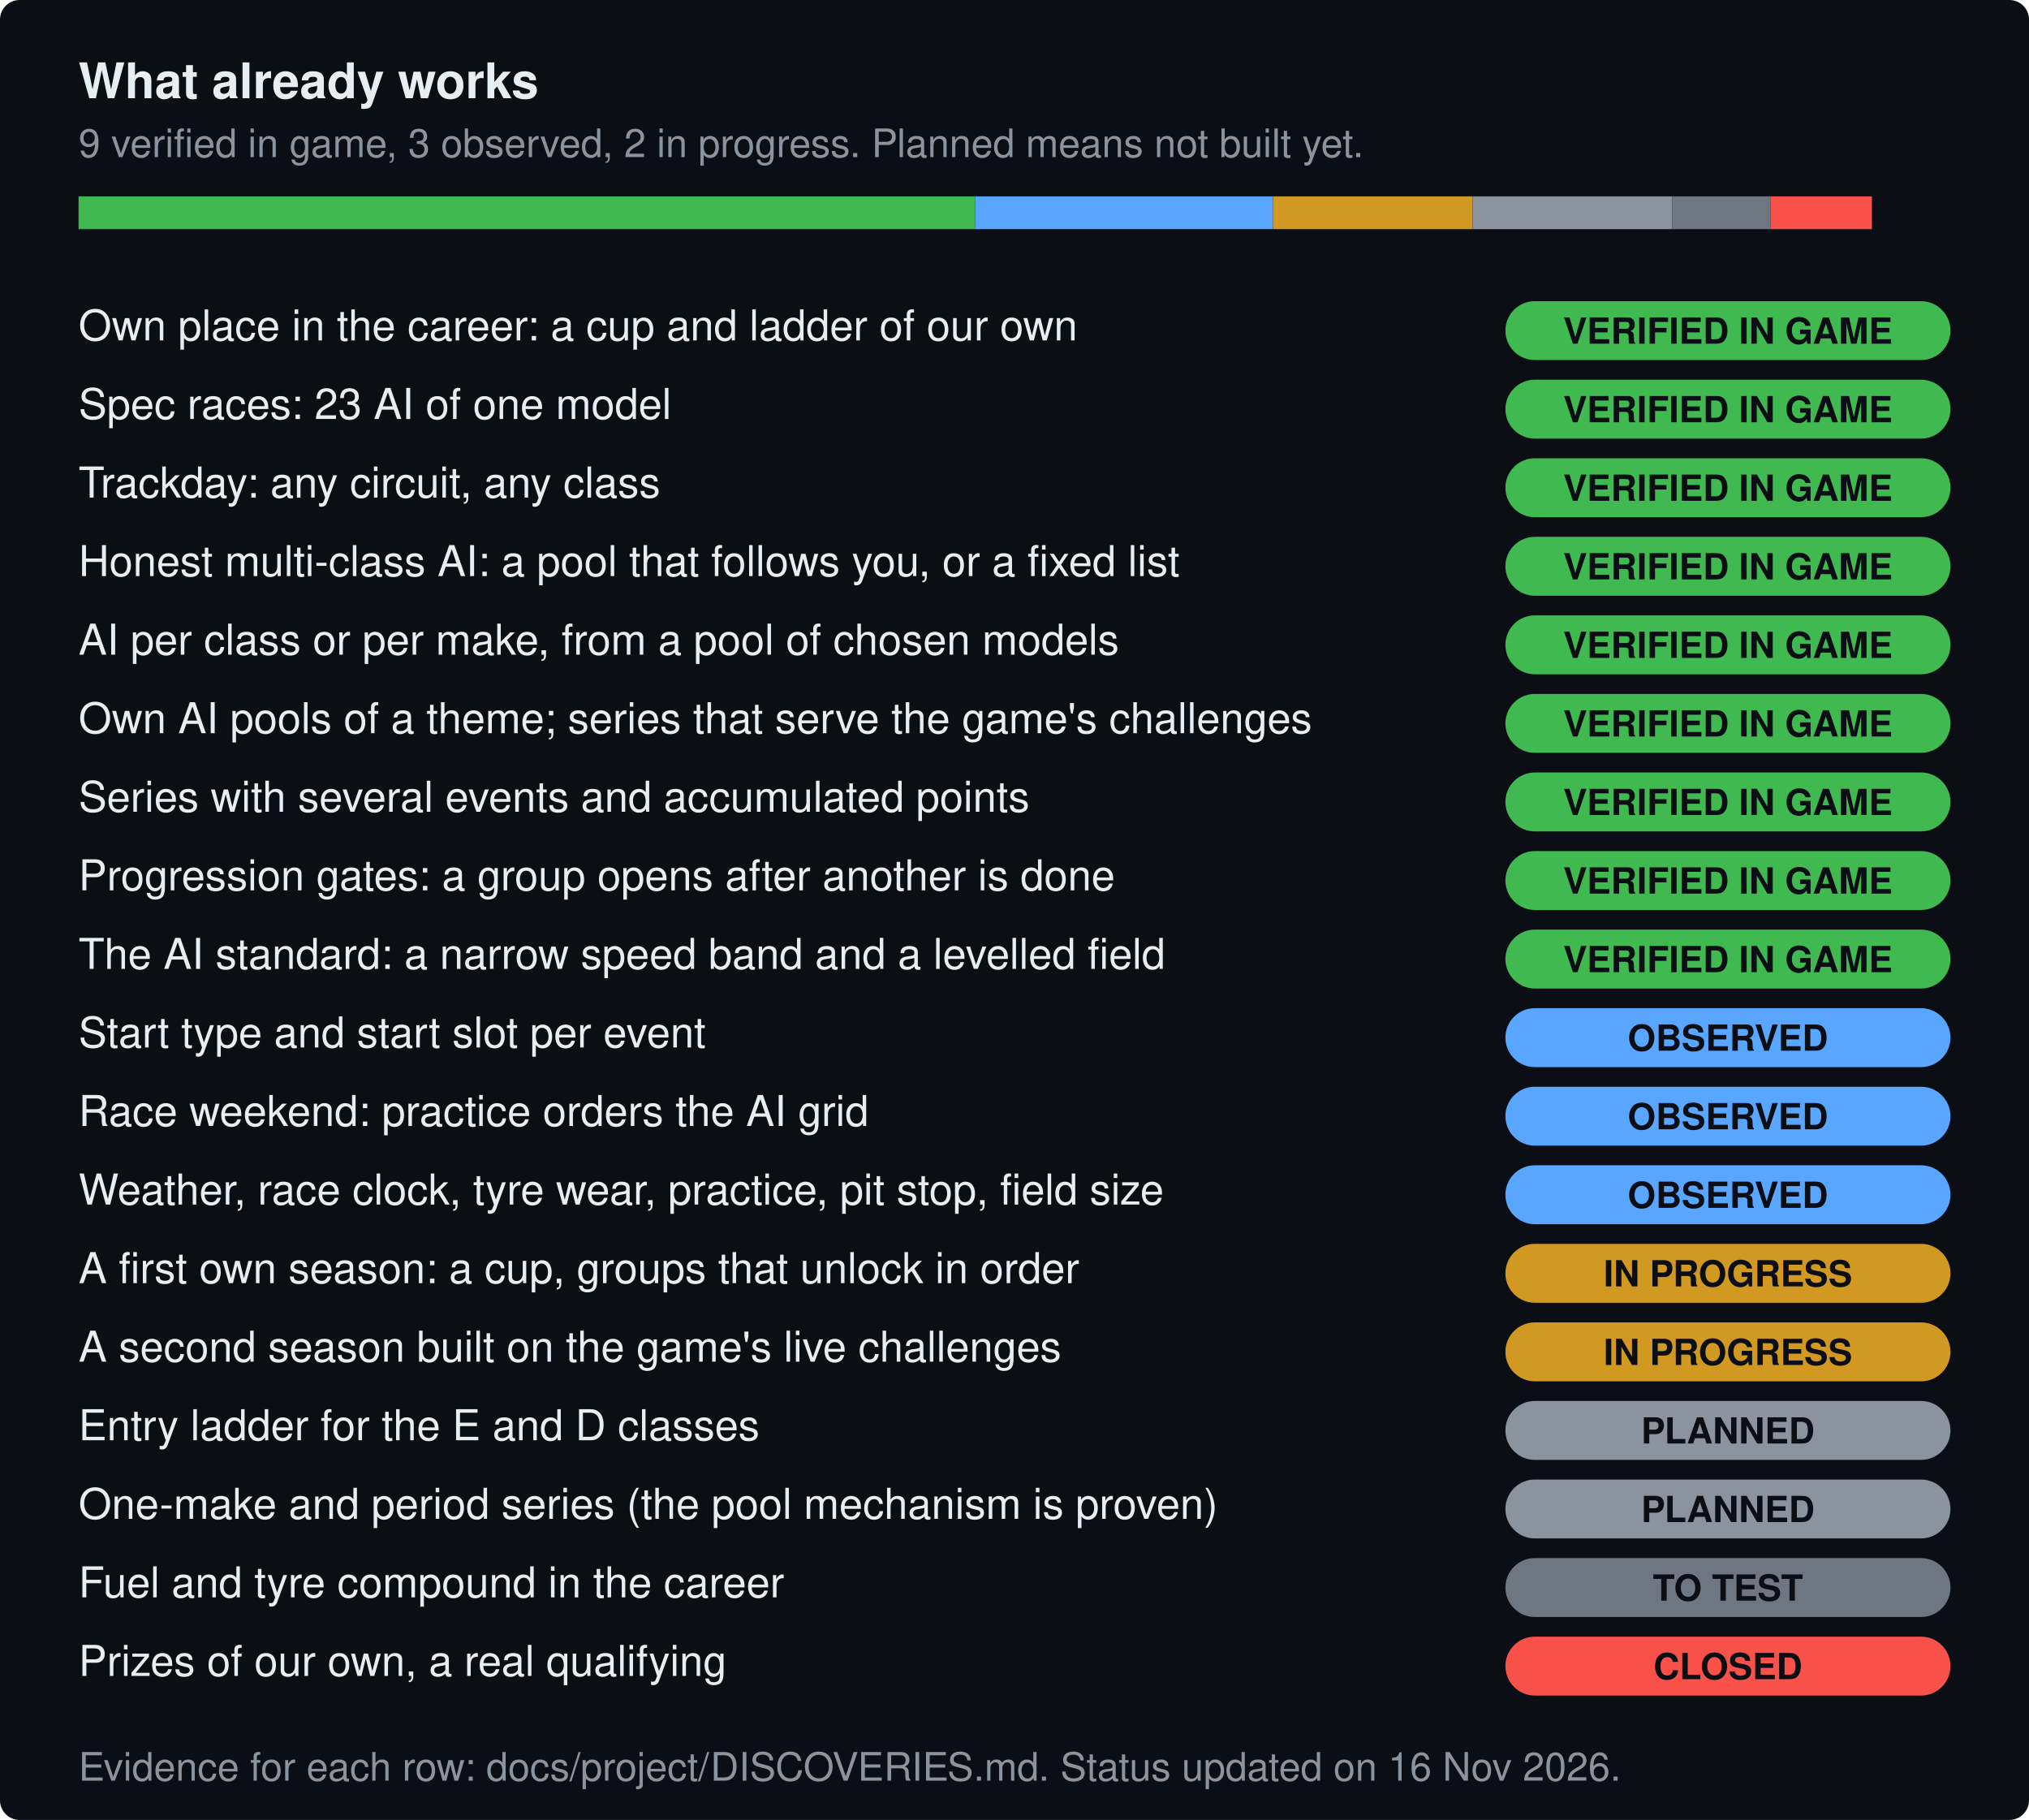
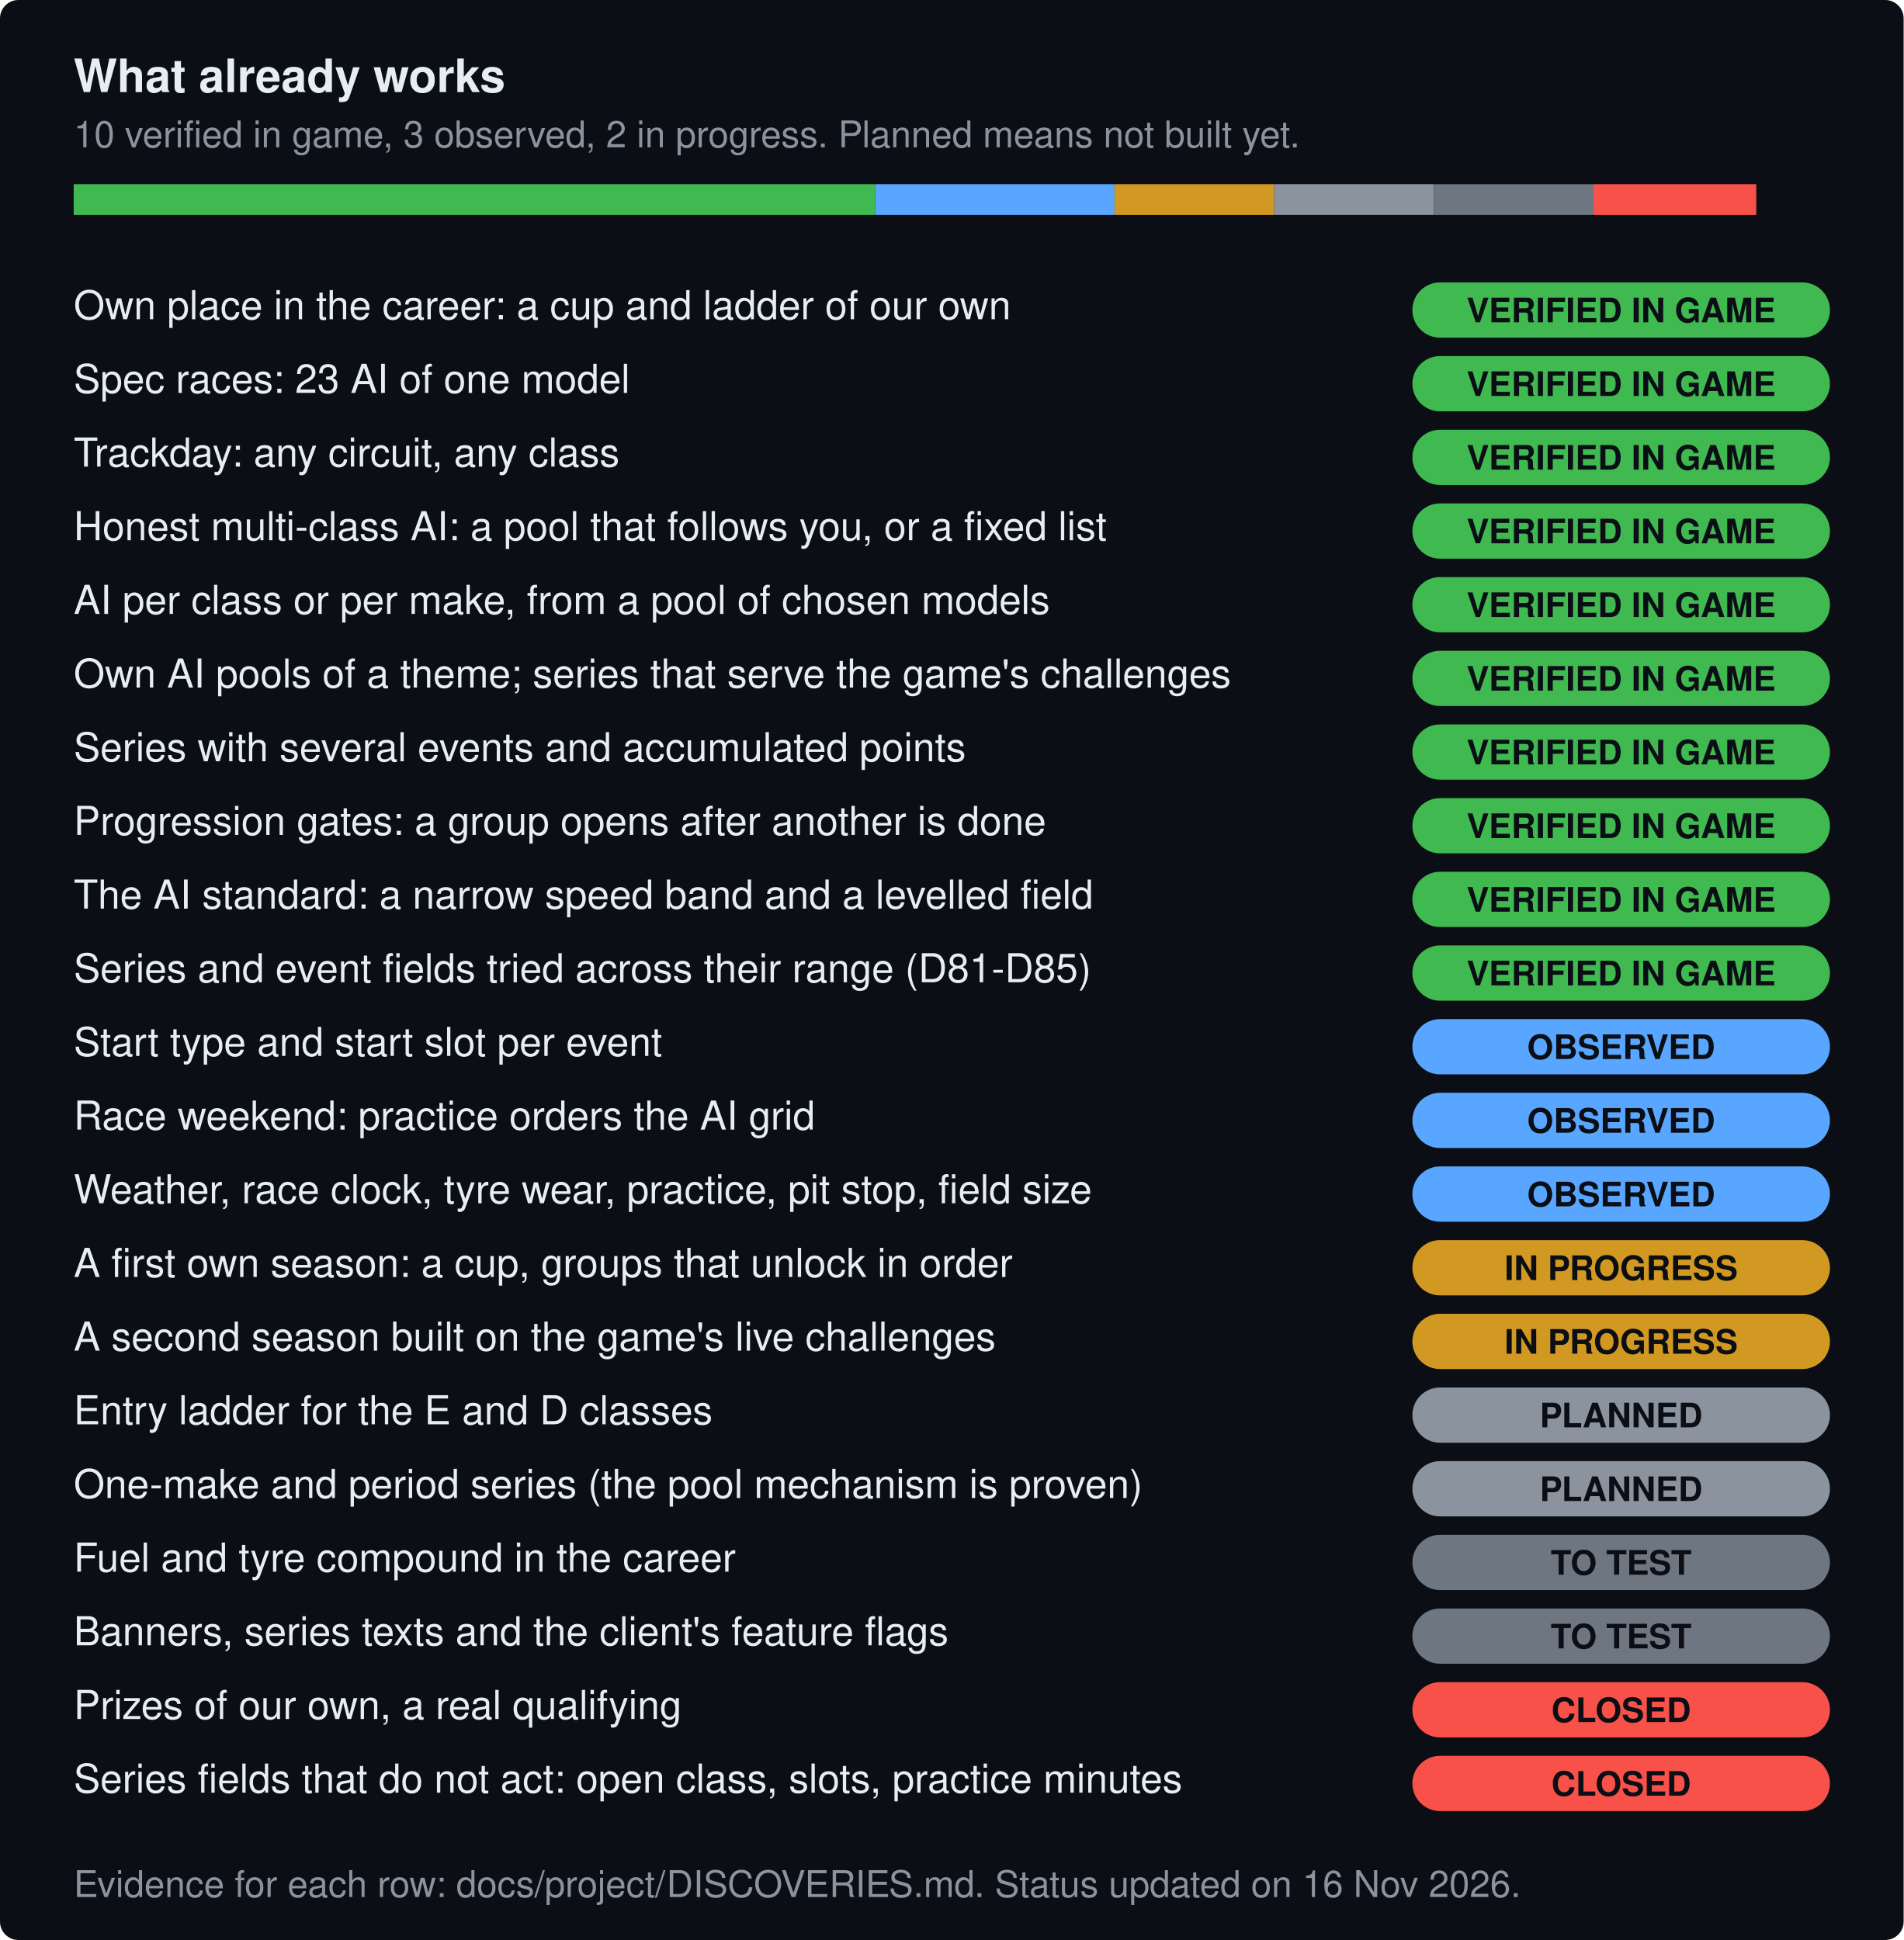
- <svg xmlns="http://www.w3.org/2000/svg" viewBox="0 0 620 556" width="100%" role="img" aria-labelledby="t d">
+ <svg xmlns="http://www.w3.org/2000/svg" viewBox="0 0 620 632" width="100%" role="img" aria-labelledby="t d">
  <style>
    .bg{fill:#0B0E14}
    .h{font:700 15px "Segoe UI",Helvetica,Arial,sans-serif;fill:#E6EDF3}
    .s{font:12px "Segoe UI",Helvetica,Arial,sans-serif;fill:#8B949E}
    .r{font:13px "Segoe UI",Helvetica,Arial,sans-serif;fill:#E6EDF3}
    .p{font:700 11px "Segoe UI",Helvetica,Arial,sans-serif;fill:#0B0E14}
    .l{stroke:#21262D;stroke-width:1}
  </style>
-   <rect class="bg" width="620" height="556" rx="6" />
+   <rect class="bg" width="620" height="632" rx="6" />
  <text class="h" x="24" y="30">What already works</text>
-   <text class="s" x="24" y="48">9 verified in game, 3 observed, 2 in progress. Planned means not built yet.</text>
+   <text class="s" x="24" y="48">10 verified in game, 3 observed, 2 in progress. Planned means not built yet.</text>
  <g transform="translate(24,60)">
-     <rect x="0" y="0" width="274" height="10" fill="#3FB950" />
-     <rect x="274" y="0" width="91" height="10" fill="#58A6FF" />
-     <rect x="365" y="0" width="61" height="10" fill="#D29922" />
-     <rect x="426" y="0" width="61" height="10" fill="#8B949E" />
-     <rect x="487" y="0" width="30" height="10" fill="#6E7681" />
-     <rect x="517" y="0" width="31" height="10" fill="#F85149" />
+     <rect x="0" y="0" width="261" height="10" fill="#3FB950" />
+     <rect x="261" y="0" width="78" height="10" fill="#58A6FF" />
+     <rect x="339" y="0" width="52" height="10" fill="#D29922" />
+     <rect x="391" y="0" width="52" height="10" fill="#8B949E" />
+     <rect x="443" y="0" width="52" height="10" fill="#6E7681" />
+     <rect x="495" y="0" width="53" height="10" fill="#F85149" />
  </g>
  <g transform="translate(24,92)">
    <text class="r" x="0" y="12">Own place in the career: a cup and ladder of our own</text>
    <rect x="436" y="0" width="136" height="18" rx="9" fill="#3FB950" />
    <text class="p" x="504" y="13" text-anchor="middle">VERIFIED IN GAME</text>
    <g transform="translate(0,24)">
      <text class="r" x="0" y="12">Spec races: 23 AI of one model</text>
      <rect x="436" y="0" width="136" height="18" rx="9" fill="#3FB950" />
      <text class="p" x="504" y="13" text-anchor="middle">VERIFIED IN GAME</text>
    </g>
    <g transform="translate(0,48)">
      <text class="r" x="0" y="12">Trackday: any circuit, any class</text>
      <rect x="436" y="0" width="136" height="18" rx="9" fill="#3FB950" />
      <text class="p" x="504" y="13" text-anchor="middle">VERIFIED IN GAME</text>
    </g>
    <g transform="translate(0,72)">
      <text class="r" x="0" y="12">Honest multi-class AI: a pool that follows you, or a fixed list</text>
      <rect x="436" y="0" width="136" height="18" rx="9" fill="#3FB950" />
      <text class="p" x="504" y="13" text-anchor="middle">VERIFIED IN GAME</text>
    </g>
    <g transform="translate(0,96)">
      <text class="r" x="0" y="12">AI per class or per make, from a pool of chosen models</text>
      <rect x="436" y="0" width="136" height="18" rx="9" fill="#3FB950" />
      <text class="p" x="504" y="13" text-anchor="middle">VERIFIED IN GAME</text>
    </g>
    <g transform="translate(0,120)">
      <text class="r" x="0" y="12">Own AI pools of a theme; series that serve the game's challenges</text>
      <rect x="436" y="0" width="136" height="18" rx="9" fill="#3FB950" />
      <text class="p" x="504" y="13" text-anchor="middle">VERIFIED IN GAME</text>
    </g>
    <g transform="translate(0,144)">
      <text class="r" x="0" y="12">Series with several events and accumulated points</text>
      <rect x="436" y="0" width="136" height="18" rx="9" fill="#3FB950" />
      <text class="p" x="504" y="13" text-anchor="middle">VERIFIED IN GAME</text>
    </g>
    <g transform="translate(0,168)">
      <text class="r" x="0" y="12">Progression gates: a group opens after another is done</text>
      <rect x="436" y="0" width="136" height="18" rx="9" fill="#3FB950" />
      <text class="p" x="504" y="13" text-anchor="middle">VERIFIED IN GAME</text>
    </g>
    <g transform="translate(0,192)">
      <text class="r" x="0" y="12">The AI standard: a narrow speed band and a levelled field</text>
      <rect x="436" y="0" width="136" height="18" rx="9" fill="#3FB950" />
      <text class="p" x="504" y="13" text-anchor="middle">VERIFIED IN GAME</text>
    </g>
    <g transform="translate(0,216)">
+       <text class="r" x="0" y="12">Series and event fields tried across their range (D81-D85)</text>
+       <rect x="436" y="0" width="136" height="18" rx="9" fill="#3FB950" />
+       <text class="p" x="504" y="13" text-anchor="middle">VERIFIED IN GAME</text>
+     </g>
+     <g transform="translate(0,240)">
      <text class="r" x="0" y="12">Start type and start slot per event</text>
      <rect x="436" y="0" width="136" height="18" rx="9" fill="#58A6FF" />
      <text class="p" x="504" y="13" text-anchor="middle">OBSERVED</text>
    </g>
-     <g transform="translate(0,240)">
+     <g transform="translate(0,264)">
      <text class="r" x="0" y="12">Race weekend: practice orders the AI grid</text>
      <rect x="436" y="0" width="136" height="18" rx="9" fill="#58A6FF" />
      <text class="p" x="504" y="13" text-anchor="middle">OBSERVED</text>
    </g>
-     <g transform="translate(0,264)">
+     <g transform="translate(0,288)">
      <text class="r" x="0" y="12">Weather, race clock, tyre wear, practice, pit stop, field size</text>
      <rect x="436" y="0" width="136" height="18" rx="9" fill="#58A6FF" />
      <text class="p" x="504" y="13" text-anchor="middle">OBSERVED</text>
    </g>
-     <g transform="translate(0,288)">
+     <g transform="translate(0,312)">
      <text class="r" x="0" y="12">A first own season: a cup, groups that unlock in order</text>
      <rect x="436" y="0" width="136" height="18" rx="9" fill="#D29922" />
      <text class="p" x="504" y="13" text-anchor="middle">IN PROGRESS</text>
    </g>
-     <g transform="translate(0,312)">
+     <g transform="translate(0,336)">
      <text class="r" x="0" y="12">A second season built on the game's live challenges</text>
      <rect x="436" y="0" width="136" height="18" rx="9" fill="#D29922" />
      <text class="p" x="504" y="13" text-anchor="middle">IN PROGRESS</text>
    </g>
-     <g transform="translate(0,336)">
+     <g transform="translate(0,360)">
      <text class="r" x="0" y="12">Entry ladder for the E and D classes</text>
      <rect x="436" y="0" width="136" height="18" rx="9" fill="#8B949E" />
      <text class="p" x="504" y="13" text-anchor="middle">PLANNED</text>
    </g>
-     <g transform="translate(0,360)">
+     <g transform="translate(0,384)">
      <text class="r" x="0" y="12">One-make and period series (the pool mechanism is proven)</text>
      <rect x="436" y="0" width="136" height="18" rx="9" fill="#8B949E" />
      <text class="p" x="504" y="13" text-anchor="middle">PLANNED</text>
    </g>
-     <g transform="translate(0,384)">
+     <g transform="translate(0,408)">
      <text class="r" x="0" y="12">Fuel and tyre compound in the career</text>
      <rect x="436" y="0" width="136" height="18" rx="9" fill="#6E7681" />
      <text class="p" x="504" y="13" text-anchor="middle">TO TEST</text>
    </g>
-     <g transform="translate(0,408)">
+     <g transform="translate(0,432)">
+       <text class="r" x="0" y="12">Banners, series texts and the client's feature flags</text>
+       <rect x="436" y="0" width="136" height="18" rx="9" fill="#6E7681" />
+       <text class="p" x="504" y="13" text-anchor="middle">TO TEST</text>
+     </g>
+     <g transform="translate(0,456)">
      <text class="r" x="0" y="12">Prizes of our own, a real qualifying</text>
      <rect x="436" y="0" width="136" height="18" rx="9" fill="#F85149" />
      <text class="p" x="504" y="13" text-anchor="middle">CLOSED</text>
    </g>
+     <g transform="translate(0,480)">
+       <text class="r" x="0" y="12">Series fields that do not act: open class, slots, practice minutes</text>
+       <rect x="436" y="0" width="136" height="18" rx="9" fill="#F85149" />
+       <text class="p" x="504" y="13" text-anchor="middle">CLOSED</text>
+     </g>
  </g>
-   <text class="s" x="24" y="544">Evidence for each row: docs/project/DISCOVERIES.md. Status updated on 16 Nov 2026.</text>
+   <text class="s" x="24" y="618">Evidence for each row: docs/project/DISCOVERIES.md. Status updated on 16 Nov 2026.</text>
</svg>
